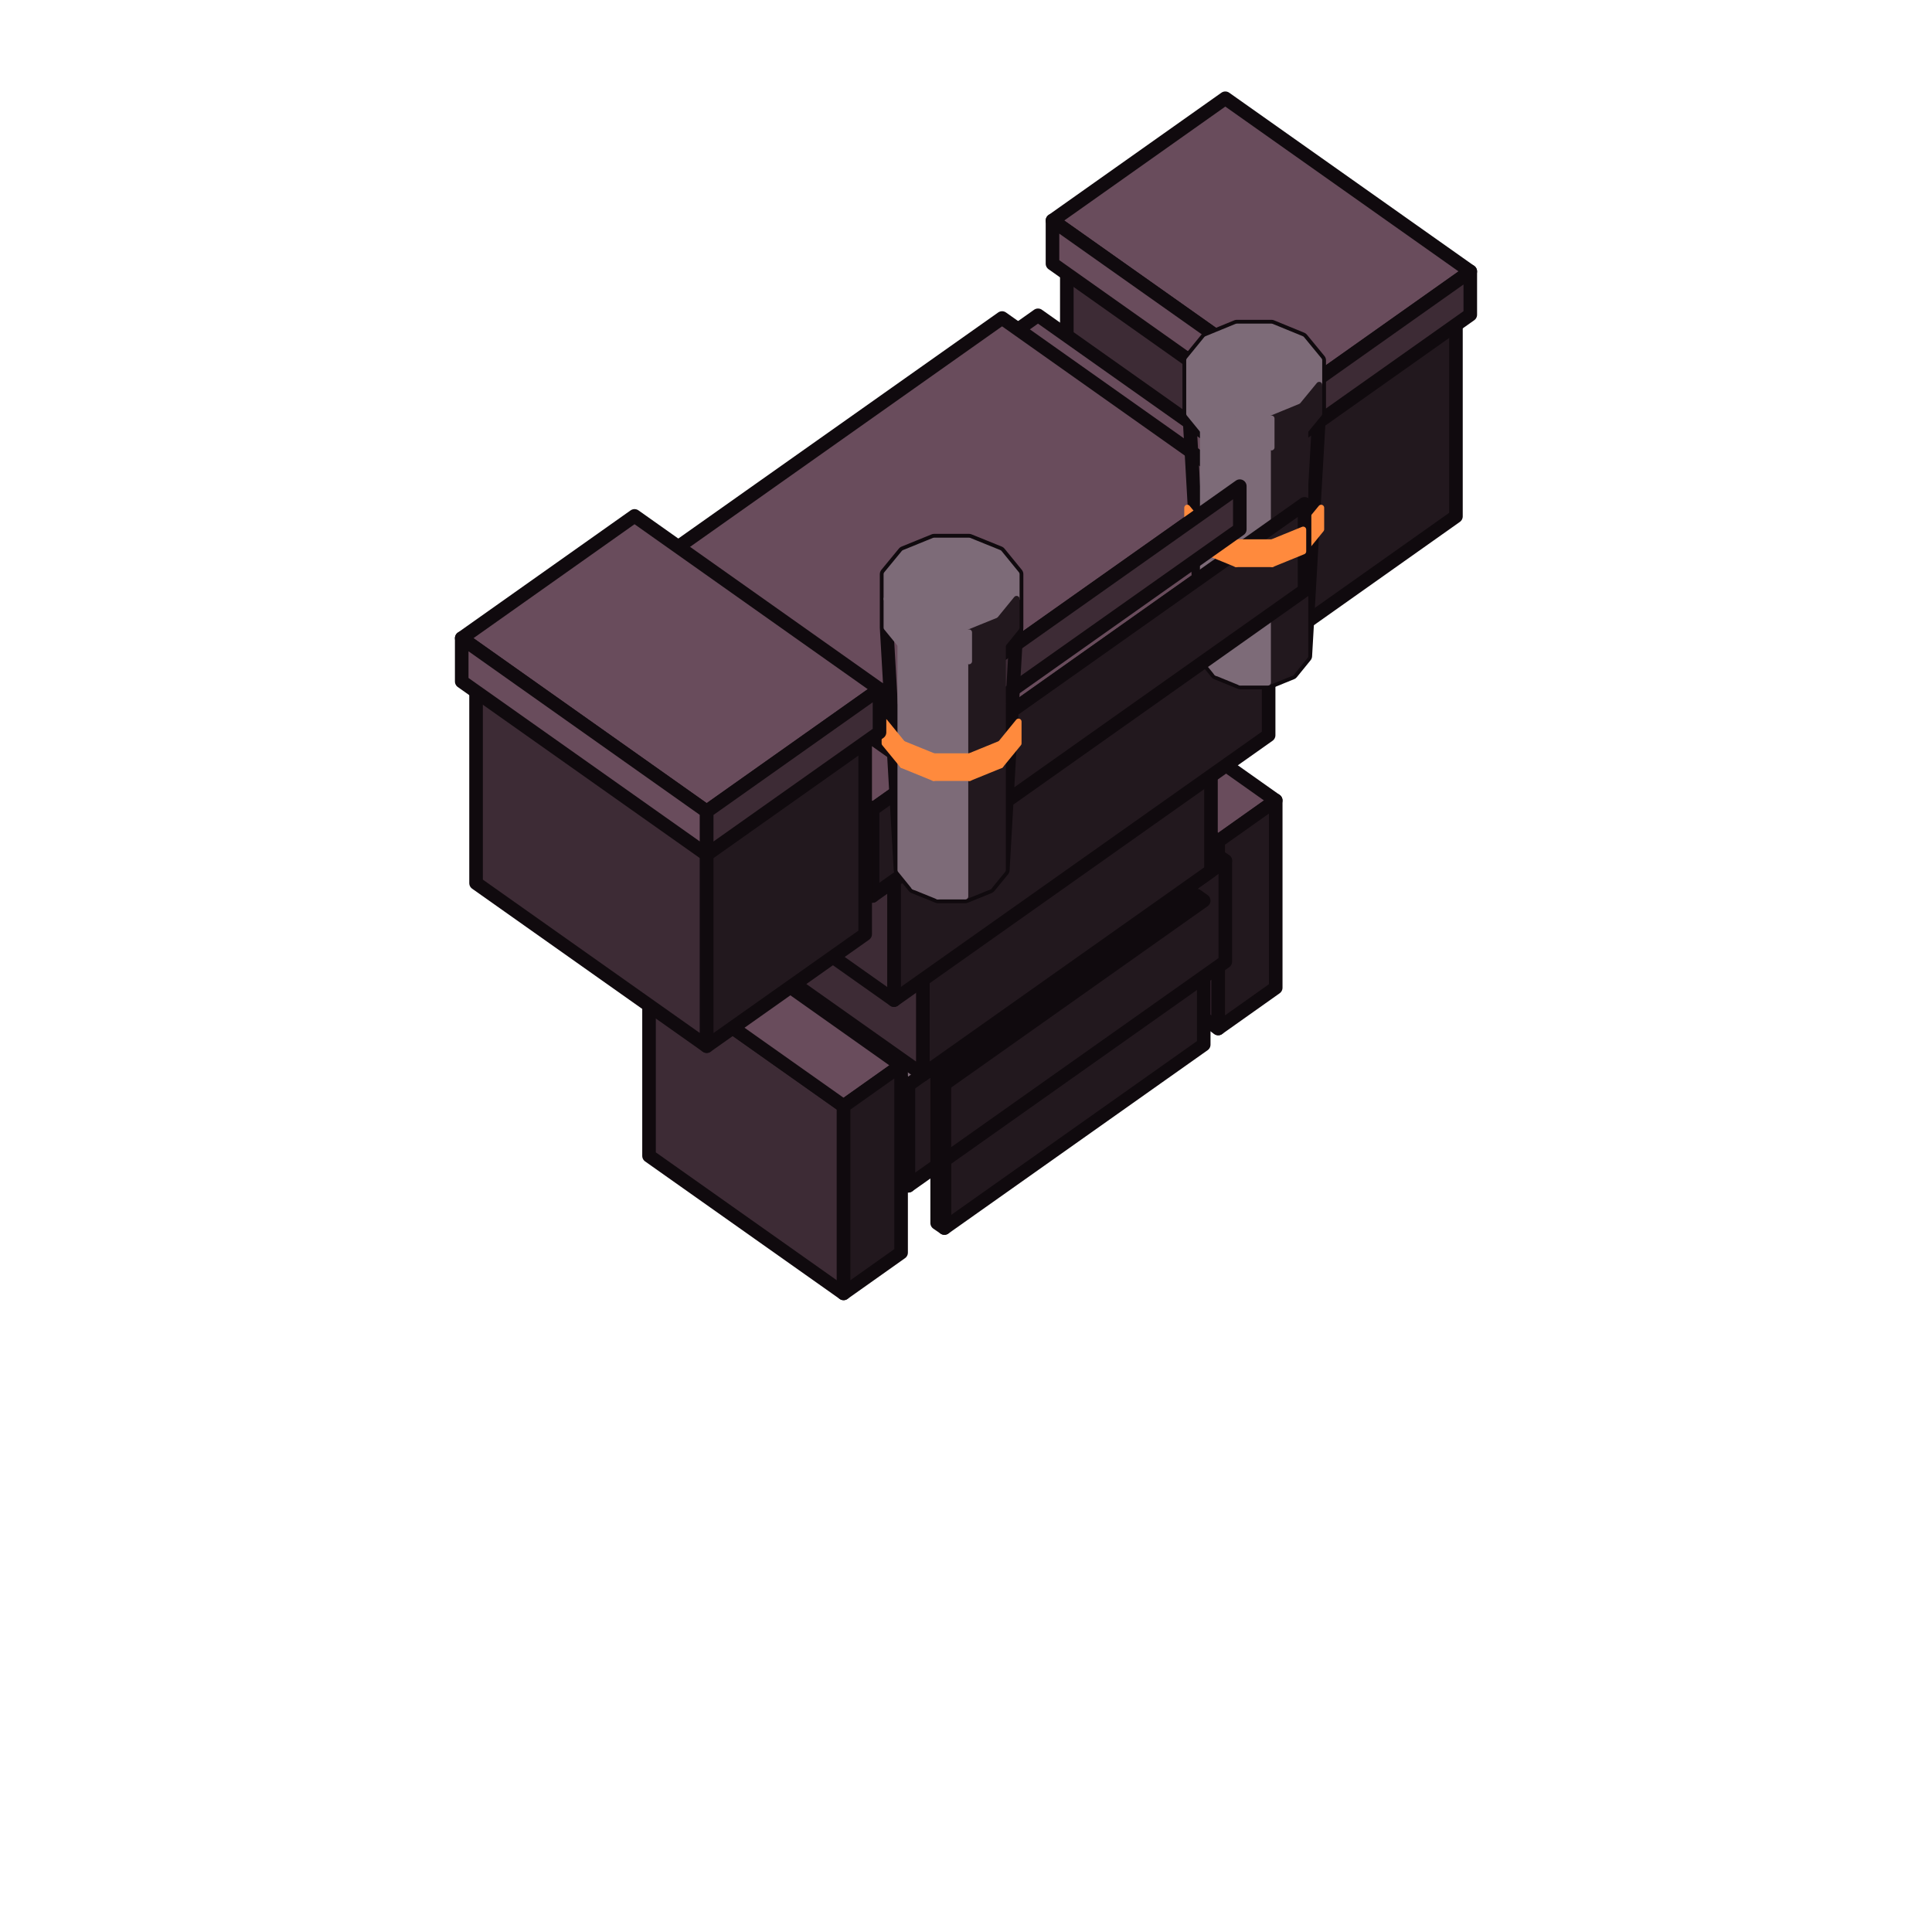
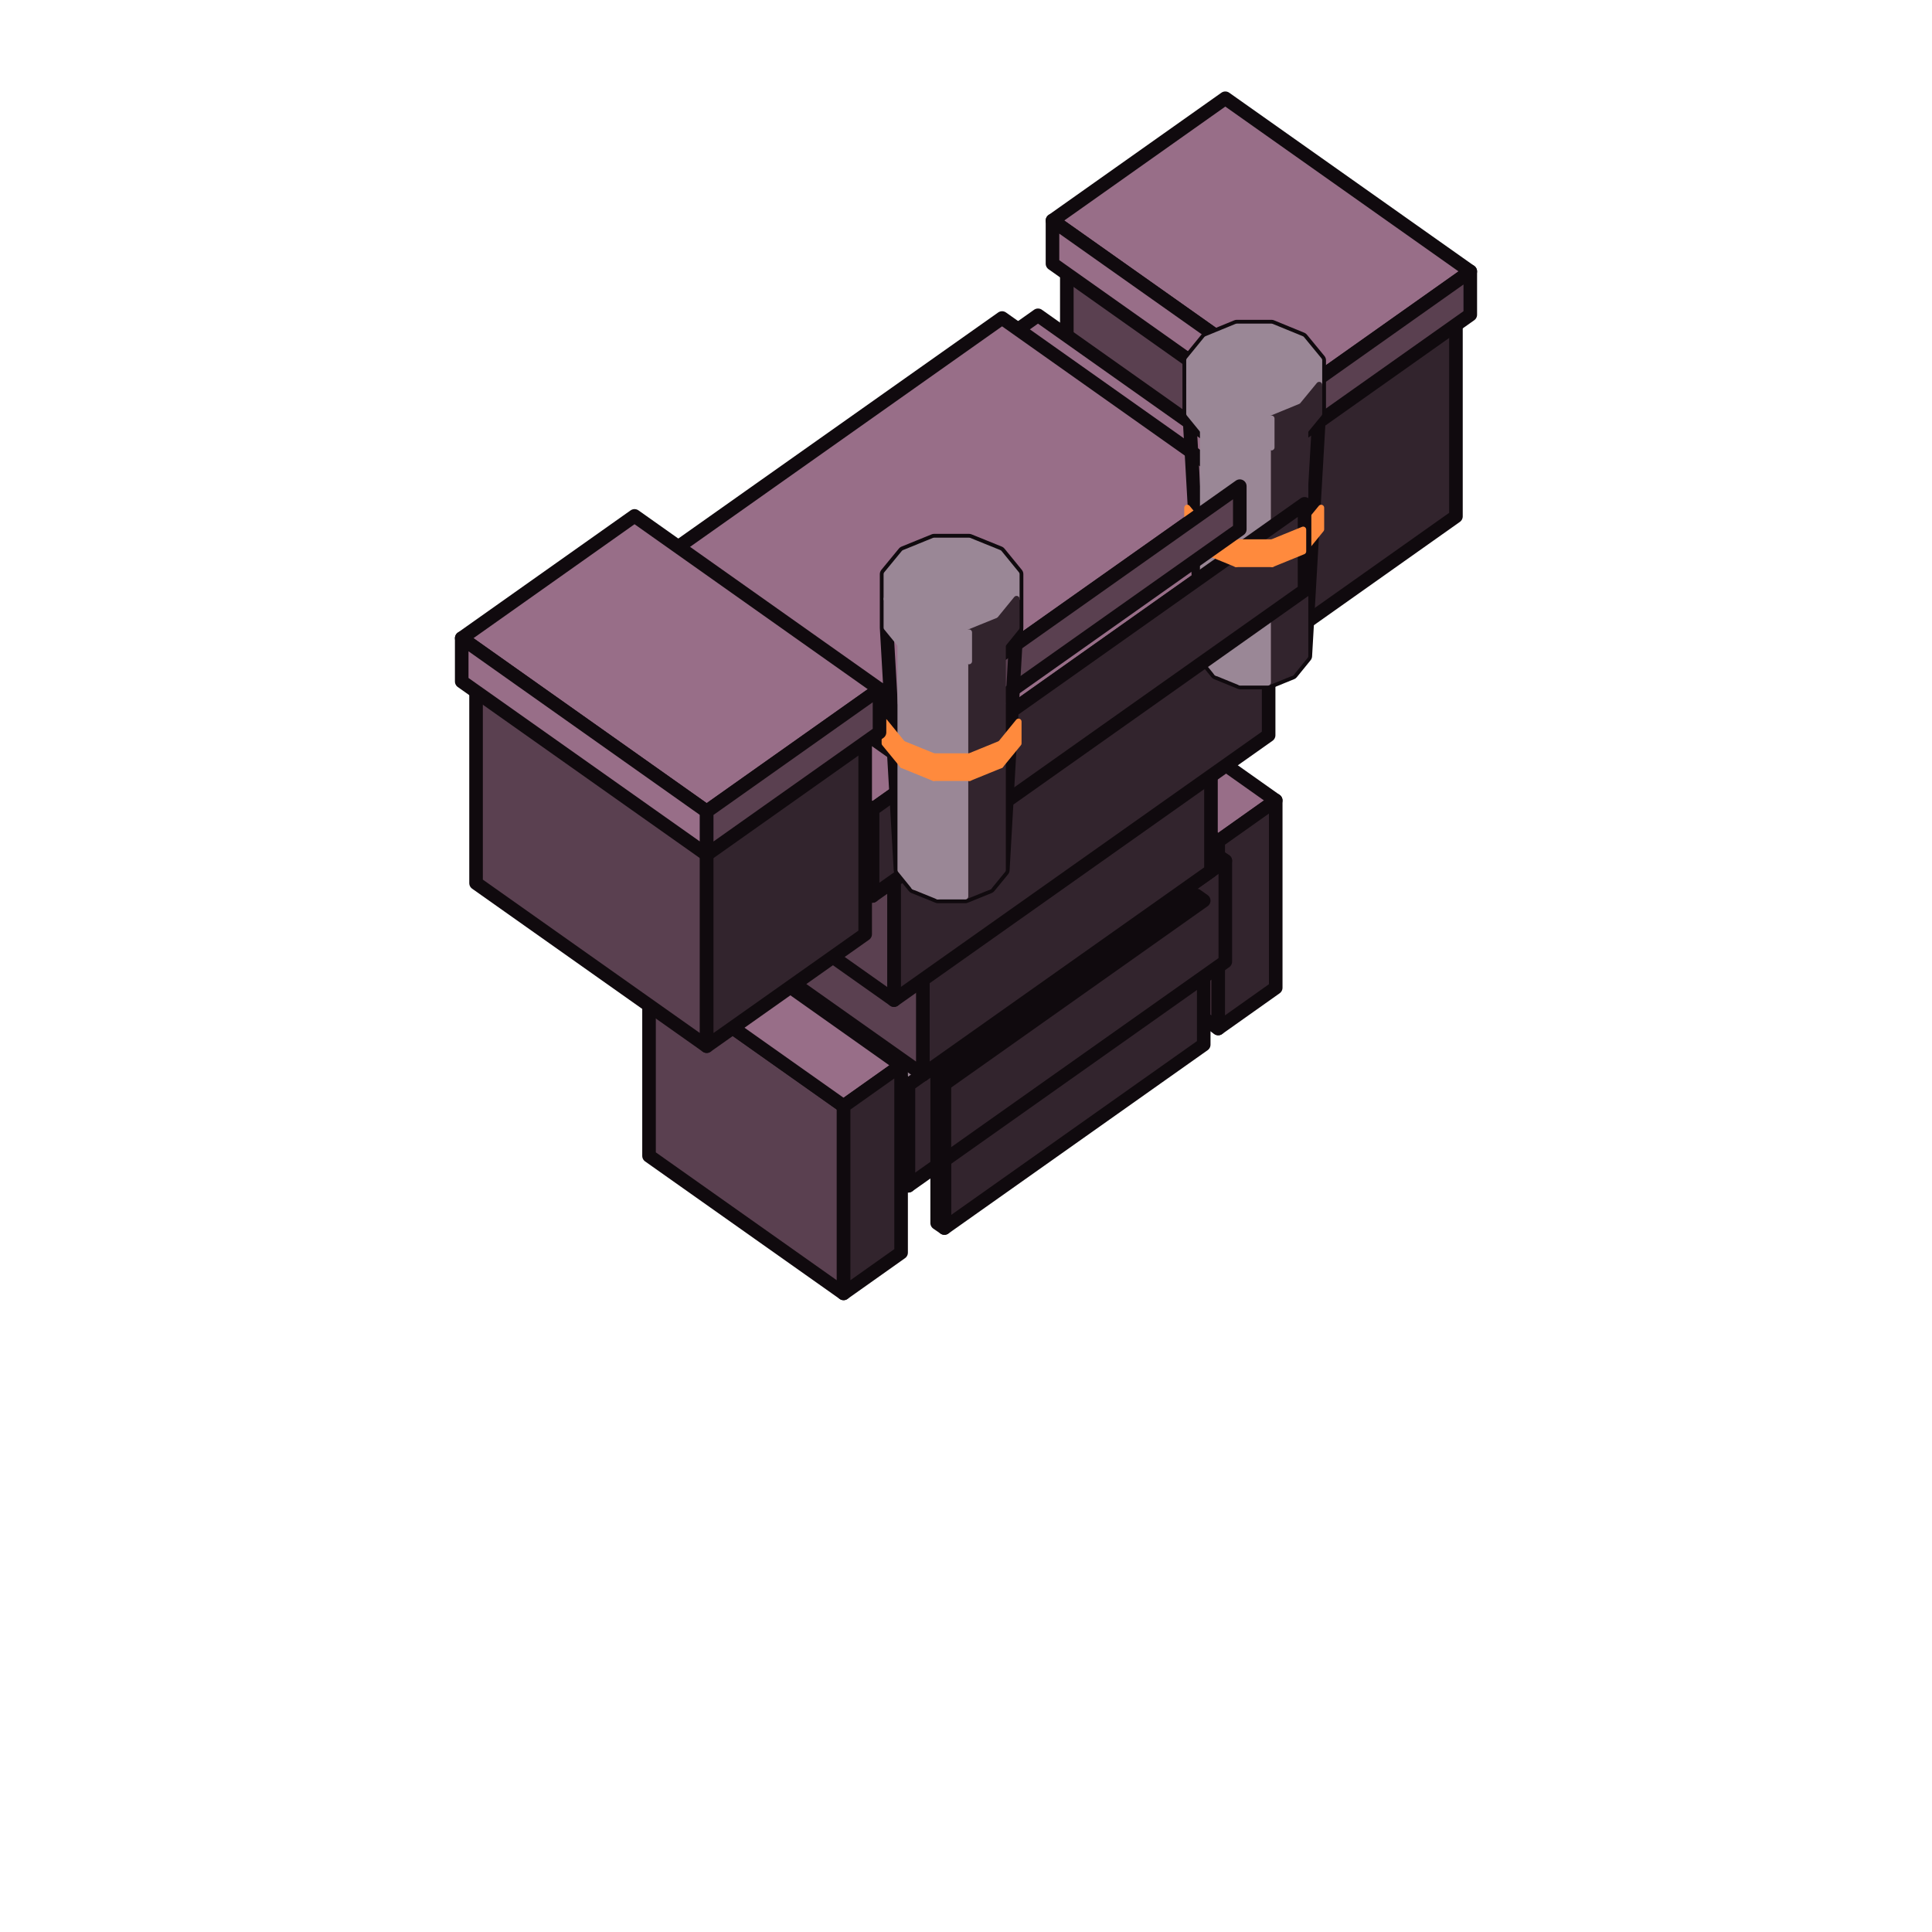
<svg xmlns="http://www.w3.org/2000/svg" viewBox="0 0 128 128" width="128" height="128" data-part-id="jugg_body" data-type="body" data-direction="west">
  <g stroke="#100a0e" stroke-width="0.9" stroke-linejoin="round">
    <path d="M50.16 66.23 L59.7 59.48 L59.7 57.57 L50.16 64.32 Z" fill="#ff8a3d" stroke="none" />
    <path d="M59.7 57.57 L59.13 57.17 L49.59 63.92 L50.16 64.32 Z" fill="#ff8a3d" stroke="none" />
-     <path d="M67.82 59.03 L80.71 68.14 L80.71 55.73 L67.82 46.62 Z" fill="#3d2b35" />
-     <path d="M49.2 73.15 L65.43 61.67 L65.43 50.22 L49.2 61.69 Z" fill="#22181e" />
+     <path d="M67.82 59.03 L80.71 68.14 L80.71 55.73 L67.82 46.62 Z" fill="#5a4050" />
+     <path d="M49.2 73.15 L65.43 61.67 L65.43 50.22 L49.2 61.69 Z" fill="#32242d" />
    <path d="M49.59 65.83 L50.16 66.23 L50.16 64.32 L49.59 63.92 Z" fill="#ff8a3d" stroke="none" />
-     <path d="M84.52 53.03 L71.64 43.92 L67.82 46.62 L80.71 55.73 Z" fill="#694c5c" />
-     <path d="M80.71 68.14 L84.52 65.44 L84.52 53.03 L80.71 55.73 Z" fill="#22181e" />
-     <path d="M65.43 50.22 L63.05 48.53 L46.82 60.01 L49.2 61.69 Z" fill="#694c5c" />
-     <path d="M46.82 71.46 L49.2 73.15 L49.2 61.69 L46.82 60.01 Z" fill="#3d2b35" />
+     <path d="M84.52 53.03 L71.64 43.92 L67.82 46.62 L80.71 55.73 Z" fill="#986e88" />
+     <path d="M80.71 68.14 L84.52 65.44 L84.52 53.03 L80.71 55.73 Z" fill="#32242d" />
+     <path d="M65.43 50.22 L63.05 48.53 L46.82 60.01 L49.2 61.69 Z" fill="#986e88" />
+     <path d="M46.82 71.46 L49.2 73.15 L49.2 61.69 L46.82 60.01 Z" fill="#5a4050" />
    <path d="M73.07 22.47 L78.8 18.42 L78.8 15.55 L73.07 19.6 Z" fill="#ff8a3d" stroke="none" />
    <path d="M78.8 15.55 L78.22 15.15 L72.5 19.2 L73.07 19.6 Z" fill="#ff8a3d" stroke="none" />
    <path d="M72.5 22.06 L73.07 22.47 L73.07 19.6 L72.5 19.2 Z" fill="#ff8a3d" stroke="none" />
-     <path d="M81.18 57.03 L67.82 47.58 L46.82 62.43 L60.18 71.88 Z" fill="#7d6b78" />
-     <path d="M62.57 81.36 L79.75 69.21 L79.75 59.67 L62.57 71.82 Z" fill="#22181e" />
-     <path d="M47.01 48.95 L60.37 39.5 L60.37 30.34 L47.01 39.79 Z" fill="#22181e" />
-     <path d="M60.18 78.56 L81.18 63.71 L81.18 57.03 L60.18 71.88 Z" fill="#22181e" />
-     <path d="M43.95 52.76 L64.95 37.91 L64.95 25.5 L43.95 40.35 Z" fill="#22181e" />
-     <path d="M70.68 30.84 L85.96 41.64 L85.96 28.27 L70.68 17.47 Z" fill="#3d2b35" />
-     <path d="M79.75 59.67 L79.27 59.33 L62.09 71.48 L62.57 71.82 Z" fill="#3d2b35" />
-     <path d="M60.37 30.34 L59.7 29.86 L46.34 39.31 L47.01 39.79 Z" fill="#3d2b35" />
-     <path d="M46.82 69.11 L60.18 78.56 L60.18 71.88 L46.82 62.43 Z" fill="#7d6b78" />
-     <path d="M80.23 50.06 L65.91 39.94 L46.82 53.44 L61.14 63.56 Z" fill="#694c5c" />
-     <path d="M96.46 20.85 L81.18 10.05 L70.68 17.47 L85.96 28.27 Z" fill="#694c5c" />
-     <path d="M85.96 41.64 L96.46 34.21 L96.46 20.85 L85.96 28.27 Z" fill="#22181e" />
+     <path d="M81.18 57.03 L67.82 47.58 L46.82 62.43 L60.18 71.88 Z" fill="#9a8796" />
+     <path d="M62.57 81.36 L79.75 69.21 L79.75 59.67 L62.57 71.82 Z" fill="#32242d" />
+     <path d="M47.01 48.95 L60.37 39.5 L60.37 30.34 L47.01 39.79 Z" fill="#32242d" />
+     <path d="M60.18 78.56 L81.18 63.71 L81.18 57.03 L60.18 71.88 Z" fill="#32242d" />
+     <path d="M43.95 52.76 L64.95 37.91 L64.95 25.5 L43.95 40.35 Z" fill="#32242d" />
+     <path d="M70.68 30.84 L85.96 41.64 L85.96 28.27 L70.68 17.47 Z" fill="#5a4050" />
+     <path d="M79.75 59.67 L79.27 59.33 L62.09 71.48 L62.57 71.82 Z" fill="#5a4050" />
+     <path d="M60.37 30.34 L59.7 29.86 L46.34 39.31 L47.01 39.79 Z" fill="#5a4050" />
+     <path d="M46.82 69.11 L60.18 78.56 L60.18 71.88 L46.82 62.43 Z" fill="#9a8796" />
+     <path d="M80.23 50.06 L65.91 39.94 L46.82 53.44 L61.14 63.56 Z" fill="#986e88" />
+     <path d="M96.46 20.85 L81.18 10.05 L70.68 17.47 L85.96 28.27 Z" fill="#986e88" />
+     <path d="M85.96 41.64 L96.46 34.21 L96.46 20.85 L85.96 28.27 Z" fill="#32242d" />
    <path d="M46.05 39.89 L61.33 29.09 L61.33 27.56 L46.05 38.36 Z" fill="#ff8a3d" stroke="none" />
-     <path d="M43.0 76.58 L55.89 85.69 L55.89 73.28 L43.0 64.17 Z" fill="#3d2b35" />
-     <path d="M46.34 48.48 L47.01 48.95 L47.01 39.79 L46.34 39.31 Z" fill="#22181e" />
+     <path d="M43.0 76.58 L55.89 85.69 L55.89 73.28 L43.0 64.17 Z" fill="#5a4050" />
+     <path d="M46.34 48.48 L47.01 48.95 L47.01 39.79 L46.34 39.31 Z" fill="#32242d" />
    <path d="M61.33 27.56 L60.75 27.16 L45.48 37.96 L46.05 38.36 Z" fill="#ff8a3d" stroke="none" />
-     <path d="M62.09 81.03 L62.57 81.36 L62.57 71.82 L62.09 71.48 Z" fill="#22181e" />
-     <path d="M97.41 17.98 L81.18 6.51 L69.73 14.61 L85.96 26.08 Z" fill="#694c5c" />
-     <path d="M64.95 25.5 L64.19 24.96 L43.19 39.81 L43.95 40.35 Z" fill="#3d2b35" />
-     <path d="M61.14 71.2 L80.23 57.7 L80.23 50.06 L61.14 63.56 Z" fill="#22181e" />
-     <path d="M46.82 61.08 L61.14 71.2 L61.14 63.56 L46.82 53.44 Z" fill="#3d2b35" />
-     <path d="M59.7 70.58 L46.82 61.47 L43.0 64.17 L55.89 73.28 Z" fill="#694c5c" />
-     <path d="M55.89 85.69 L59.7 82.99 L59.7 70.58 L55.89 73.28 Z" fill="#22181e" />
-     <path d="M69.73 17.47 L85.96 28.95 L85.96 26.08 L69.73 14.61 Z" fill="#694c5c" />
-     <path d="M43.19 52.22 L43.95 52.76 L43.95 40.35 L43.19 39.81 Z" fill="#22181e" />
-     <path d="M84.05 40.12 L67.34 28.31 L42.52 45.86 L59.23 57.67 Z" fill="#694c5c" />
+     <path d="M62.09 81.03 L62.57 81.36 L62.57 71.82 L62.09 71.48 Z" fill="#32242d" />
+     <path d="M97.41 17.98 L81.18 6.51 L69.73 14.61 L85.96 26.08 Z" fill="#986e88" />
+     <path d="M64.95 25.5 L64.19 24.96 L43.19 39.81 L43.95 40.35 Z" fill="#5a4050" />
+     <path d="M61.14 71.2 L80.23 57.7 L80.23 50.06 L61.14 63.56 Z" fill="#32242d" />
+     <path d="M46.82 61.08 L61.14 71.2 L61.14 63.56 L46.82 53.44 Z" fill="#5a4050" />
+     <path d="M59.7 70.58 L46.82 61.47 L43.0 64.17 L55.89 73.28 Z" fill="#986e88" />
+     <path d="M55.89 85.69 L59.7 82.99 L59.7 70.58 L55.89 73.28 Z" fill="#32242d" />
+     <path d="M69.73 17.47 L85.96 28.95 L85.96 26.08 L69.73 14.61 Z" fill="#986e88" />
+     <path d="M43.19 52.22 L43.95 52.76 L43.95 40.35 L43.19 39.81 Z" fill="#32242d" />
+     <path d="M84.05 40.12 L67.34 28.31 L42.52 45.86 L59.23 57.67 Z" fill="#986e88" />
    <path d="M45.48 39.48 L46.05 39.89 L46.05 38.36 L45.48 37.96 Z" fill="#ff8a3d" stroke="none" />
-     <path d="M85.96 28.95 L97.41 20.85 L97.41 17.98 L85.96 26.08 Z" fill="#3d2b35" />
-     <path d="M59.23 66.26 L84.05 48.71 L84.05 40.12 L59.23 57.67 Z" fill="#22181e" />
-     <path d="M86.43 33.38 L68.77 20.89 L40.14 41.14 L57.8 53.63 Z" fill="#694c5c" />
-     <path d="M42.52 54.45 L59.23 66.26 L59.23 57.67 L42.52 45.86 Z" fill="#3d2b35" />
-     <path d="M82.14 32.21 L66.39 21.07 L44.43 36.59 L60.18 47.73 Z" fill="#694c5c" />
+     <path d="M85.96 28.95 L97.41 20.85 L97.41 17.98 L85.96 26.08 Z" fill="#5a4050" />
+     <path d="M59.23 66.26 L84.05 48.71 L84.05 40.12 L59.23 57.67 Z" fill="#32242d" />
+     <path d="M86.43 33.38 L68.77 20.89 L40.14 41.14 L57.8 53.63 Z" fill="#986e88" />
+     <path d="M42.52 54.45 L59.23 66.26 L59.23 57.67 L42.52 45.86 Z" fill="#5a4050" />
+     <path d="M82.14 32.21 L66.39 21.07 L44.43 36.59 L60.18 47.73 Z" fill="#986e88" />
    <path d="M78.79 23.87 L79.94 22.46 L81.94 21.64 L84.24 21.64 L86.24 22.46 L87.4 23.87 L87.4 27.41 L86.48 43.46 L85.57 44.58 L84.0 45.22 L82.18 45.22 L80.61 44.58 L79.7 43.46 L78.79 27.41 Z" fill="none" />
-     <path d="M85.57 44.58 L86.48 43.46 L86.48 27.24 L85.57 28.35 Z" fill="#22181e" stroke="#22181e" stroke-width="0.4" />
-     <path d="M79.7 43.46 L80.61 44.58 L80.61 28.35 L79.7 27.24 Z" fill="#7d6b78" stroke="#7d6b78" stroke-width="0.4" />
-     <path d="M80.61 44.58 L82.18 45.22 L82.18 28.99 L80.61 28.35 Z" fill="#7d6b78" stroke="#7d6b78" stroke-width="0.4" />
-     <path d="M84.0 45.22 L85.57 44.58 L85.57 28.35 L84.0 28.99 Z" fill="#22181e" stroke="#22181e" stroke-width="0.4" />
-     <path d="M82.18 45.22 L84.0 45.22 L84.0 28.99 L82.18 28.99 Z" fill="#7d6b78" stroke="#7d6b78" stroke-width="0.4" />
+     <path d="M79.7 43.46 L80.61 44.58 L80.61 28.35 L79.7 27.24 Z" fill="#9a8796" stroke="#9a8796" stroke-width="0.4" />
+     <path d="M85.57 44.58 L86.48 43.46 L86.48 27.24 L85.57 28.35 Z" fill="#32242d" stroke="#32242d" stroke-width="0.4" />
+     <path d="M80.61 44.58 L82.18 45.22 L82.18 28.99 L80.61 28.35 Z" fill="#9a8796" stroke="#9a8796" stroke-width="0.4" />
+     <path d="M84.0 45.22 L85.57 44.58 L85.57 28.35 L84.0 28.99 Z" fill="#32242d" stroke="#32242d" stroke-width="0.4" />
+     <path d="M82.18 45.22 L84.0 45.22 L84.0 28.99 L82.18 28.99 Z" fill="#9a8796" stroke="#9a8796" stroke-width="0.4" />
    <path d="M78.66 35.07 L79.85 36.53 L79.85 35.09 L78.66 33.64 Z" fill="#ff8a3d" stroke="#ff8a3d" stroke-width="0.4" />
    <path d="M86.34 36.53 L87.53 35.07 L87.53 33.64 L86.34 35.09 Z" fill="#ff8a3d" stroke="#ff8a3d" stroke-width="0.4" />
-     <path d="M57.8 59.36 L86.43 39.11 L86.43 33.38 L57.8 53.63 Z" fill="#22181e" />
+     <path d="M57.8 59.36 L86.43 39.11 L86.43 33.38 L57.8 53.63 Z" fill="#32242d" />
    <path d="M79.85 36.53 L81.9 37.37 L81.9 35.93 L79.85 35.09 Z" fill="#ff8a3d" stroke="#ff8a3d" stroke-width="0.4" />
    <path d="M84.28 37.37 L86.34 36.53 L86.34 35.09 L84.28 35.93 Z" fill="#ff8a3d" stroke="#ff8a3d" stroke-width="0.4" />
    <path d="M81.9 37.37 L84.28 37.37 L84.28 35.93 L81.9 35.93 Z" fill="#ff8a3d" stroke="#ff8a3d" stroke-width="0.4" />
-     <path d="M60.18 50.59 L82.14 35.07 L82.14 32.21 L60.18 47.73 Z" fill="#3d2b35" />
-     <path d="M40.14 46.87 L57.8 59.36 L57.8 53.63 L40.14 41.14 Z" fill="#3d2b35" />
-     <path d="M79.94 22.46 L78.79 23.87 L78.79 25.5 L79.94 26.91 L81.94 27.73 L84.24 27.73 L86.24 26.91 L87.4 25.5 L87.4 23.87 L86.24 22.46 L84.24 21.64 L81.94 21.64 Z" fill="#7d6b78" stroke="#7d6b78" stroke-width="0.4" />
+     <path d="M60.18 50.59 L82.14 35.07 L82.14 32.21 L60.18 47.73 Z" fill="#5a4050" />
+     <path d="M40.14 46.87 L57.8 59.36 L57.8 53.63 L40.14 41.14 Z" fill="#5a4050" />
+     <path d="M79.94 22.46 L78.79 23.87 L78.79 25.5 L79.94 26.91 L81.94 27.73 L84.24 27.73 L86.24 26.91 L87.4 25.5 L87.4 23.87 L86.24 22.46 L84.24 21.64 L81.94 21.64 Z" fill="#9a8796" stroke="#9a8796" stroke-width="0.4" />
    <path d="M33.93 50.14 L39.66 46.09 L39.66 43.23 L33.93 47.28 Z" fill="#ff8a3d" stroke="none" />
-     <path d="M44.43 39.46 L60.18 50.59 L60.18 47.73 L44.43 36.59 Z" fill="#694c5c" />
+     <path d="M44.43 39.46 L60.18 50.59 L60.18 47.73 L44.43 36.59 Z" fill="#986e88" />
    <path d="M39.66 43.23 L39.09 42.82 L33.36 46.87 L33.93 47.28 Z" fill="#ff8a3d" stroke="none" />
-     <path d="M78.79 27.41 L79.94 28.82 L79.94 26.91 L78.79 25.5 Z" fill="#7d6b78" stroke="#7d6b78" stroke-width="0.4" />
-     <path d="M86.24 28.82 L87.4 27.41 L87.4 25.5 L86.24 26.91 Z" fill="#22181e" stroke="#22181e" stroke-width="0.4" />
+     <path d="M78.79 27.41 L79.94 28.82 L79.94 26.91 L78.79 25.5 Z" fill="#9a8796" stroke="#9a8796" stroke-width="0.4" />
+     <path d="M86.24 28.82 L87.4 27.41 L87.4 25.5 L86.24 26.91 Z" fill="#32242d" stroke="#32242d" stroke-width="0.4" />
    <path d="M33.36 49.74 L33.93 50.14 L33.93 47.28 L33.36 46.87 Z" fill="#ff8a3d" stroke="none" />
-     <path d="M79.94 28.82 L81.94 29.64 L81.94 27.73 L79.94 26.91 Z" fill="#7d6b78" stroke="#7d6b78" stroke-width="0.4" />
-     <path d="M84.24 29.64 L86.24 28.82 L86.24 26.91 L84.24 27.73 Z" fill="#22181e" stroke="#22181e" stroke-width="0.4" />
-     <path d="M81.94 29.64 L84.24 29.64 L84.24 27.73 L81.94 27.73 Z" fill="#7d6b78" stroke="#7d6b78" stroke-width="0.4" />
-     <path d="M31.54 58.51 L46.82 69.31 L46.82 55.95 L31.54 45.15 Z" fill="#3d2b35" />
+     <path d="M79.94 28.82 L81.94 29.64 L81.94 27.73 L79.94 26.91 Z" fill="#9a8796" stroke="#9a8796" stroke-width="0.4" />
+     <path d="M84.24 29.64 L86.24 28.82 L86.24 26.91 L84.24 27.73 Z" fill="#32242d" stroke="#32242d" stroke-width="0.4" />
+     <path d="M81.94 29.64 L84.24 29.64 L84.24 27.73 L81.94 27.73 Z" fill="#9a8796" stroke="#9a8796" stroke-width="0.4" />
+     <path d="M31.54 58.51 L46.82 69.31 L46.82 55.95 L31.54 45.15 Z" fill="#5a4050" />
    <path d="M58.74 38.04 L59.9 36.63 L61.89 35.82 L64.2 35.82 L66.2 36.63 L67.35 38.04 L67.35 41.58 L66.44 57.64 L65.53 58.75 L63.95 59.39 L62.14 59.39 L60.56 58.75 L59.66 57.64 L58.74 41.58 Z" fill="none" />
-     <path d="M59.66 57.64 L60.56 58.75 L60.56 42.52 L59.66 41.41 Z" fill="#7d6b78" stroke="#7d6b78" stroke-width="0.4" />
-     <path d="M65.53 58.75 L66.44 57.64 L66.44 41.41 L65.53 42.52 Z" fill="#22181e" stroke="#22181e" stroke-width="0.4" />
-     <path d="M57.32 48.52 L42.04 37.72 L31.54 45.15 L46.82 55.95 Z" fill="#694c5c" />
-     <path d="M60.56 58.75 L62.14 59.39 L62.14 43.17 L60.56 42.52 Z" fill="#7d6b78" stroke="#7d6b78" stroke-width="0.4" />
-     <path d="M63.95 59.39 L65.53 58.75 L65.53 42.52 L63.95 43.17 Z" fill="#22181e" stroke="#22181e" stroke-width="0.4" />
-     <path d="M62.14 59.39 L63.95 59.39 L63.95 43.17 L62.14 43.17 Z" fill="#7d6b78" stroke="#7d6b78" stroke-width="0.4" />
+     <path d="M59.66 57.64 L60.56 58.75 L60.56 42.52 L59.66 41.41 Z" fill="#9a8796" stroke="#9a8796" stroke-width="0.4" />
+     <path d="M65.53 58.75 L66.44 57.64 L66.44 41.41 L65.53 42.52 Z" fill="#32242d" stroke="#32242d" stroke-width="0.4" />
+     <path d="M57.32 48.52 L42.04 37.72 L31.54 45.15 L46.82 55.95 Z" fill="#986e88" />
+     <path d="M60.56 58.75 L62.14 59.39 L62.14 43.17 L60.56 42.52 Z" fill="#9a8796" stroke="#9a8796" stroke-width="0.4" />
+     <path d="M63.95 59.39 L65.53 58.75 L65.53 42.52 L63.95 43.17 Z" fill="#32242d" stroke="#32242d" stroke-width="0.4" />
+     <path d="M62.14 59.39 L63.95 59.39 L63.95 43.17 L62.14 43.17 Z" fill="#9a8796" stroke="#9a8796" stroke-width="0.4" />
    <path d="M58.61 49.25 L59.8 50.7 L59.8 49.27 L58.61 47.81 Z" fill="#ff8a3d" stroke="#ff8a3d" stroke-width="0.4" />
    <path d="M66.29 50.7 L67.48 49.25 L67.48 47.81 L66.29 49.27 Z" fill="#ff8a3d" stroke="#ff8a3d" stroke-width="0.4" />
-     <path d="M46.82 69.31 L57.32 61.89 L57.32 48.52 L46.82 55.95 Z" fill="#22181e" />
+     <path d="M46.82 69.31 L57.32 61.89 L57.32 48.52 L46.82 55.95 Z" fill="#32242d" />
    <path d="M59.8 50.7 L61.86 51.54 L61.86 50.11 L59.8 49.27 Z" fill="#ff8a3d" stroke="#ff8a3d" stroke-width="0.4" />
    <path d="M64.23 51.54 L66.29 50.7 L66.29 49.27 L64.23 50.11 Z" fill="#ff8a3d" stroke="#ff8a3d" stroke-width="0.4" />
    <path d="M61.86 51.54 L64.23 51.54 L64.23 50.11 L61.86 50.11 Z" fill="#ff8a3d" stroke="#ff8a3d" stroke-width="0.4" />
-     <path d="M58.27 45.66 L42.04 34.18 L30.59 42.28 L46.82 53.76 Z" fill="#694c5c" />
-     <path d="M59.9 36.63 L58.74 38.04 L58.74 39.68 L59.9 41.09 L61.89 41.9 L64.2 41.9 L66.2 41.09 L67.35 39.68 L67.35 38.04 L66.2 36.63 L64.2 35.82 L61.89 35.82 Z" fill="#7d6b78" stroke="#7d6b78" stroke-width="0.4" />
-     <path d="M30.59 45.15 L46.82 56.62 L46.82 53.76 L30.59 42.28 Z" fill="#694c5c" />
-     <path d="M58.74 41.58 L59.9 43.0 L59.9 41.09 L58.74 39.68 Z" fill="#7d6b78" stroke="#7d6b78" stroke-width="0.4" />
-     <path d="M66.2 43.0 L67.35 41.58 L67.35 39.68 L66.2 41.09 Z" fill="#22181e" stroke="#22181e" stroke-width="0.4" />
-     <path d="M46.82 56.62 L58.27 48.52 L58.27 45.66 L46.82 53.76 Z" fill="#3d2b35" />
-     <path d="M59.9 43.0 L61.89 43.81 L61.89 41.9 L59.9 41.09 Z" fill="#7d6b78" stroke="#7d6b78" stroke-width="0.4" />
-     <path d="M64.2 43.81 L66.2 43.0 L66.2 41.09 L64.2 41.9 Z" fill="#22181e" stroke="#22181e" stroke-width="0.4" />
-     <path d="M61.89 43.81 L64.2 43.81 L64.2 41.9 L61.89 41.9 Z" fill="#7d6b78" stroke="#7d6b78" stroke-width="0.4" />
+     <path d="M58.27 45.66 L42.04 34.18 L30.59 42.28 L46.82 53.76 Z" fill="#986e88" />
+     <path d="M59.9 36.63 L58.74 38.04 L58.74 39.68 L59.9 41.09 L61.89 41.9 L64.2 41.9 L66.2 41.09 L67.35 39.68 L67.35 38.04 L66.2 36.63 L64.2 35.82 L61.89 35.82 Z" fill="#9a8796" stroke="#9a8796" stroke-width="0.4" />
+     <path d="M30.59 45.15 L46.82 56.62 L46.82 53.76 L30.59 42.28 Z" fill="#986e88" />
+     <path d="M58.74 41.58 L59.9 43.0 L59.9 41.09 L58.74 39.68 Z" fill="#9a8796" stroke="#9a8796" stroke-width="0.4" />
+     <path d="M66.2 43.0 L67.35 41.58 L67.35 39.68 L66.2 41.09 Z" fill="#32242d" stroke="#32242d" stroke-width="0.4" />
+     <path d="M46.82 56.62 L58.27 48.52 L58.27 45.66 L46.82 53.76 Z" fill="#5a4050" />
+     <path d="M59.9 43.0 L61.89 43.81 L61.89 41.9 L59.9 41.09 Z" fill="#9a8796" stroke="#9a8796" stroke-width="0.4" />
+     <path d="M64.2 43.81 L66.2 43.0 L66.2 41.09 L64.2 41.9 Z" fill="#32242d" stroke="#32242d" stroke-width="0.4" />
+     <path d="M61.89 43.81 L64.2 43.81 L64.2 41.9 L61.89 41.9 Z" fill="#9a8796" stroke="#9a8796" stroke-width="0.4" />
  </g>
</svg>
